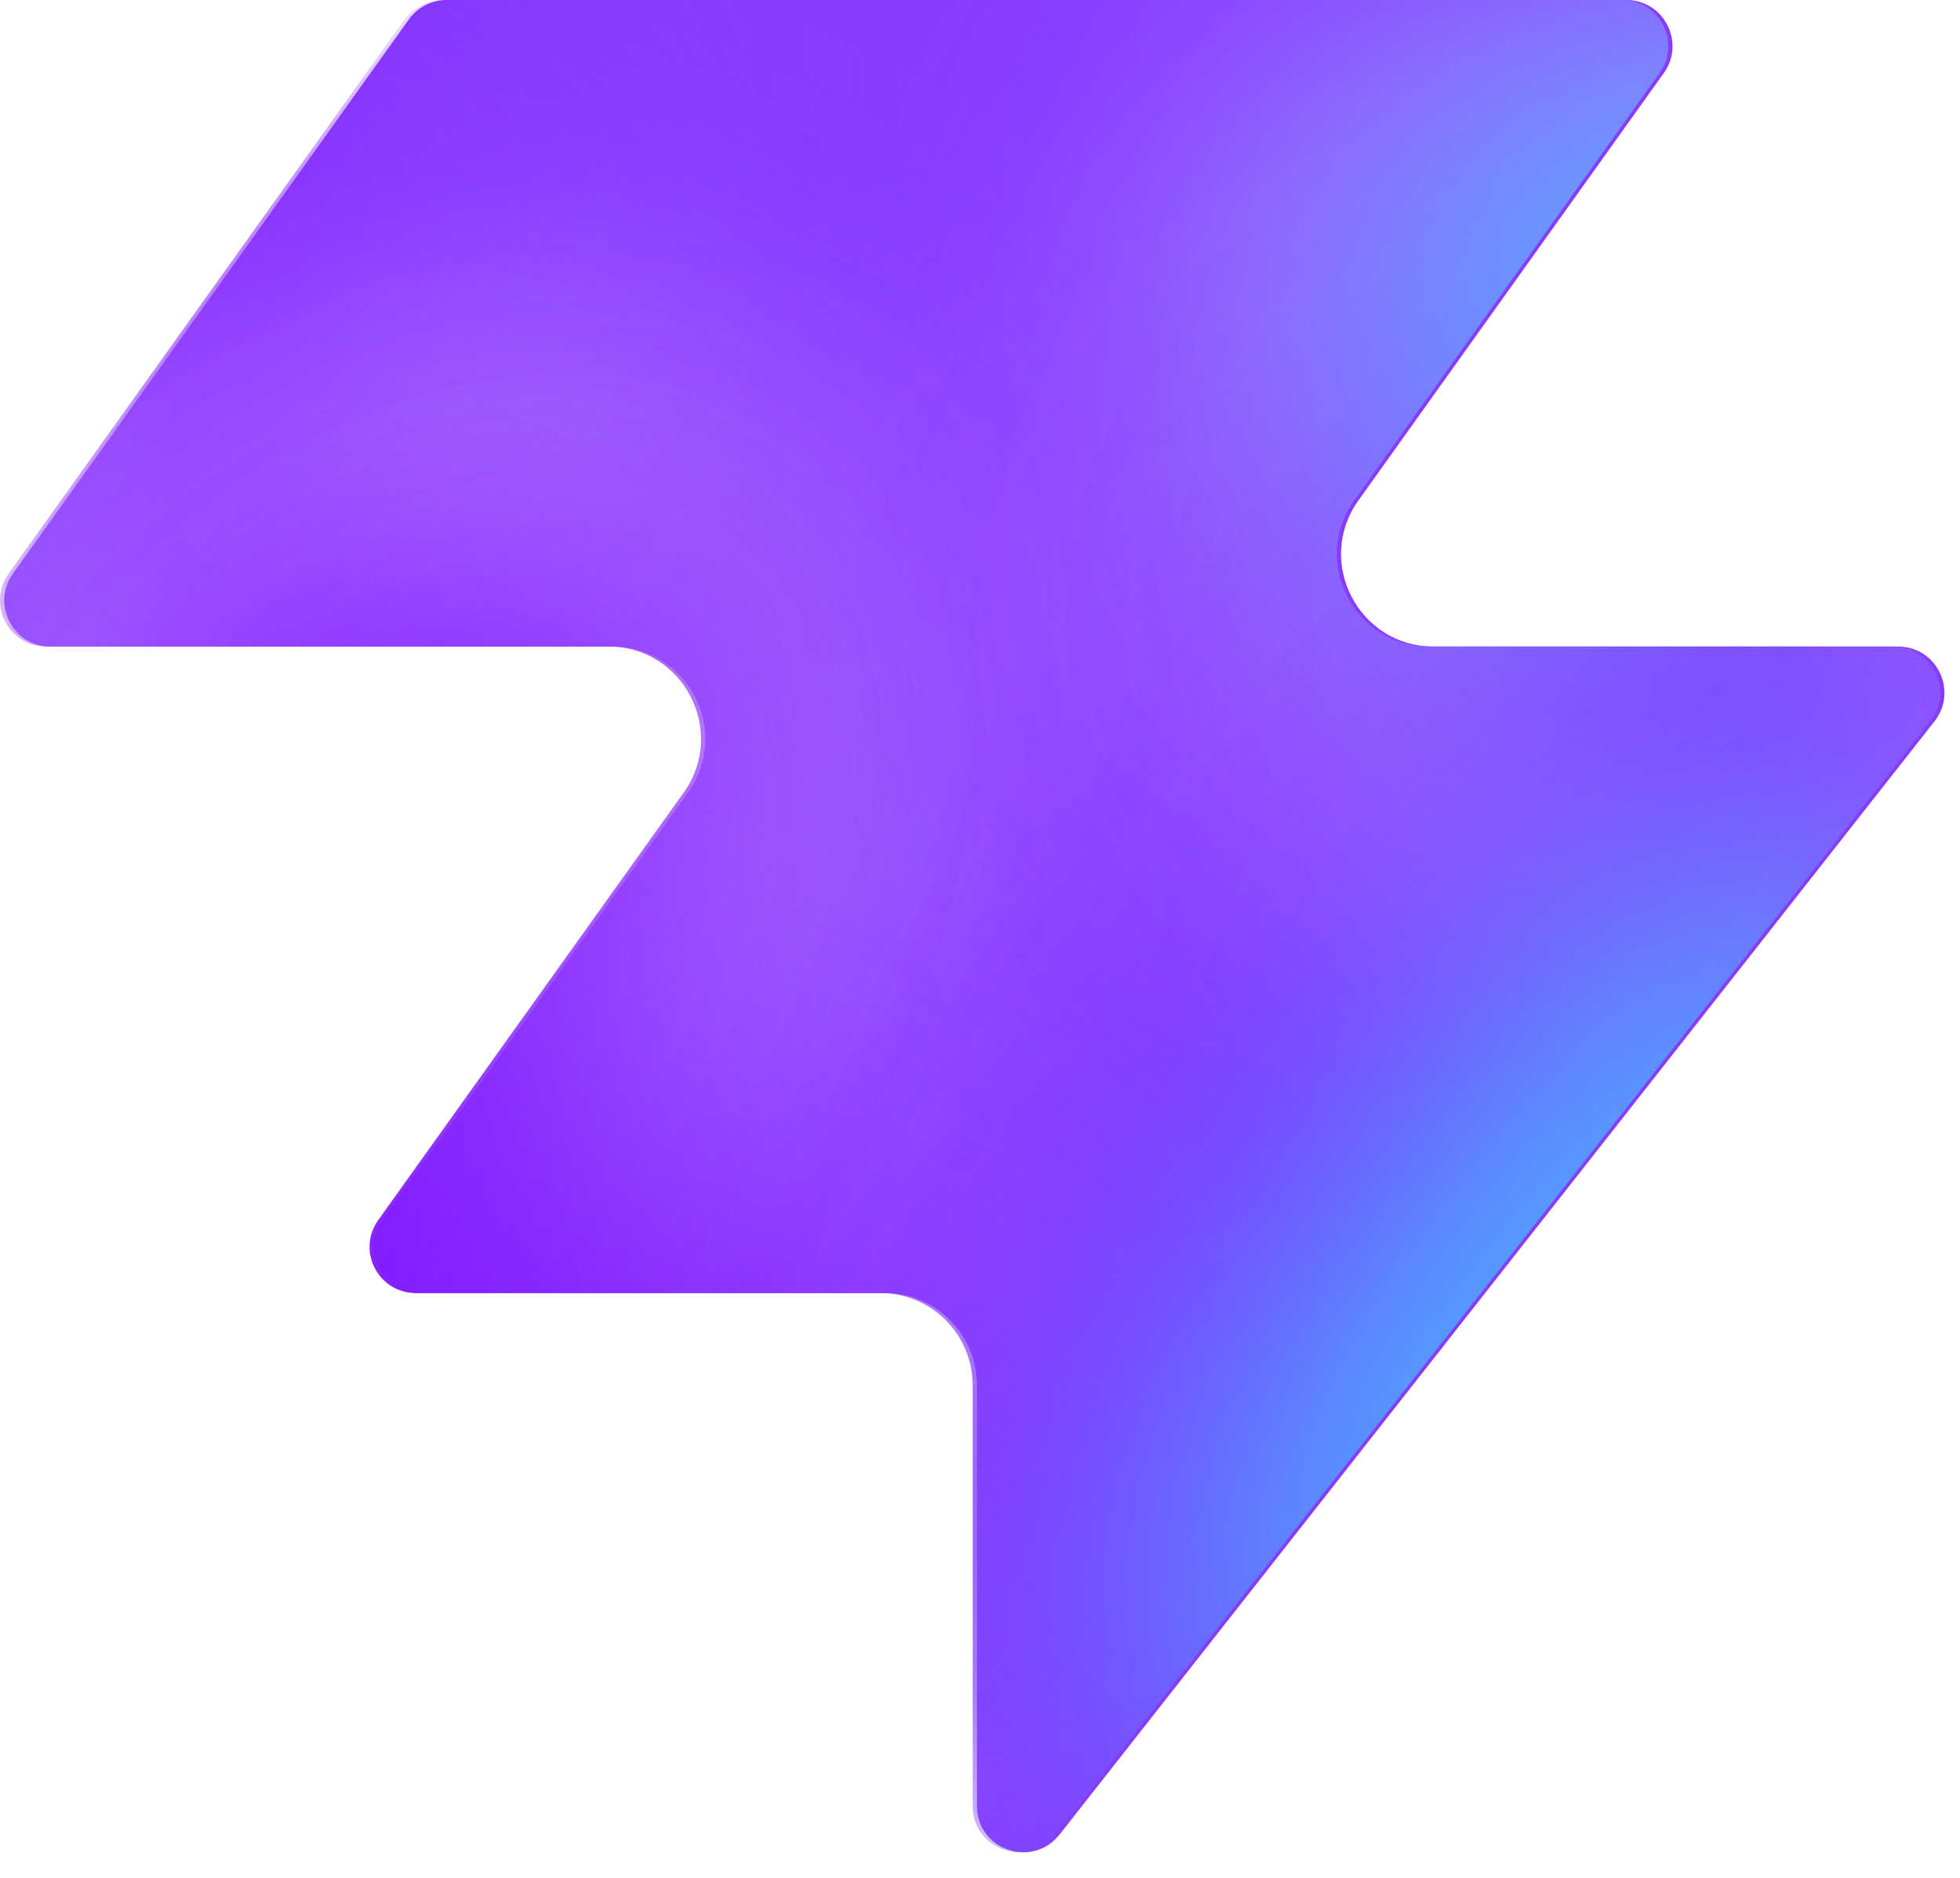
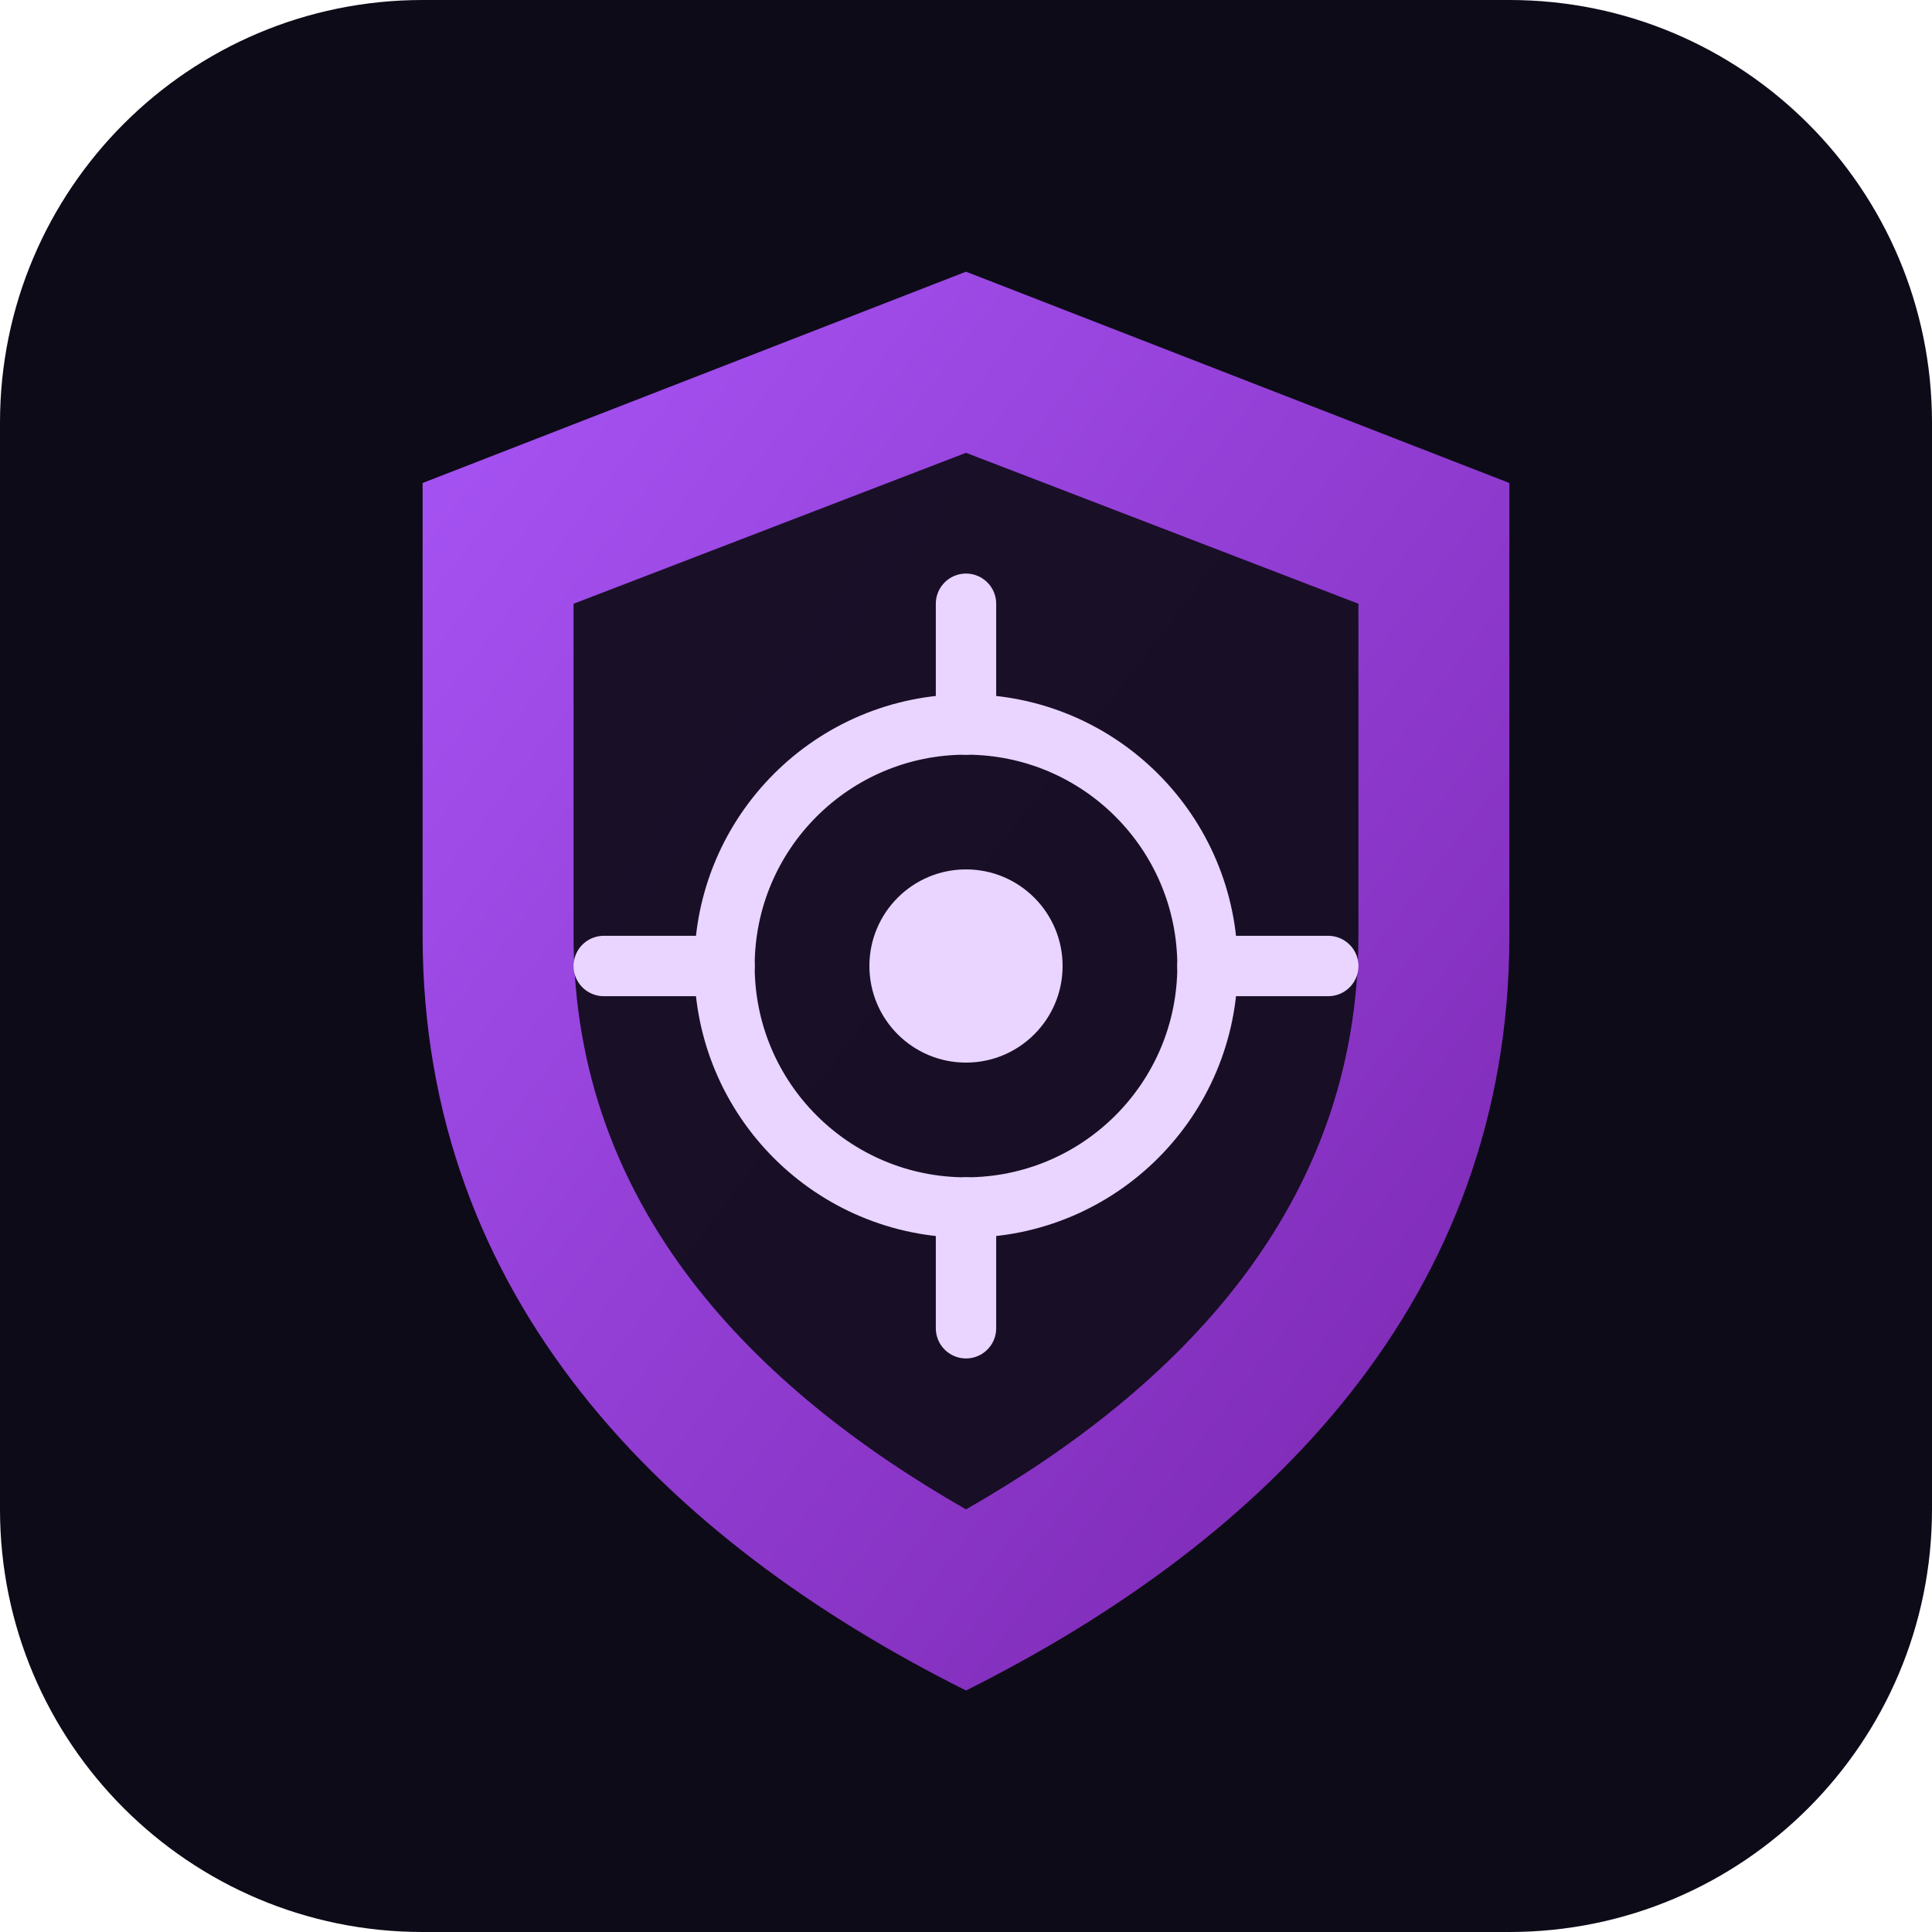
- <svg xmlns="http://www.w3.org/2000/svg" width="48" height="46" fill="none" viewBox="0 0 48 46">
-   <path fill="#863bff" d="M25.946 44.938c-.664.845-2.021.375-2.021-.698V33.937a2.26 2.26 0 0 0-2.262-2.262H10.287c-.92 0-1.456-1.04-.92-1.788l7.48-10.471c1.07-1.497 0-3.578-1.842-3.578H1.237c-.92 0-1.456-1.04-.92-1.788L10.013.474c.214-.297.556-.474.92-.474h28.894c.92 0 1.456 1.04.92 1.788l-7.48 10.471c-1.07 1.498 0 3.579 1.842 3.579h11.377c.943 0 1.473 1.088.89 1.83L25.947 44.94z" style="fill:#863bff;fill:color(display-p3 .525 .23 1);fill-opacity:1" />
-   <mask id="a" width="48" height="46" x="0" y="0" maskUnits="userSpaceOnUse" style="mask-type:alpha">
-     <path fill="#000" d="M25.842 44.938c-.664.844-2.021.375-2.021-.698V33.937a2.26 2.26 0 0 0-2.262-2.262H10.183c-.92 0-1.456-1.04-.92-1.788l7.48-10.471c1.07-1.498 0-3.579-1.842-3.579H1.133c-.92 0-1.456-1.04-.92-1.787L9.91.473c.214-.297.556-.474.92-.474h28.894c.92 0 1.456 1.04.92 1.788l-7.48 10.471c-1.07 1.498 0 3.578 1.842 3.578h11.377c.943 0 1.473 1.088.89 1.832L25.843 44.94z" style="fill:#000;fill-opacity:1" />
-   </mask>
-   <g mask="url(#a)">
-     <g filter="url(#b)">
-       <ellipse cx="5.508" cy="14.704" fill="#ede6ff" rx="5.508" ry="14.704" style="fill:#ede6ff;fill:color(display-p3 .927 .903 1);fill-opacity:1" transform="matrix(.00324 1 1 -.00324 -4.47 31.516)" />
-     </g>
-     <g filter="url(#c)">
-       <ellipse cx="10.399" cy="29.851" fill="#ede6ff" rx="10.399" ry="29.851" style="fill:#ede6ff;fill:color(display-p3 .927 .903 1);fill-opacity:1" transform="matrix(.00324 1 1 -.00324 -39.328 7.883)" />
-     </g>
-     <g filter="url(#d)">
-       <ellipse cx="5.508" cy="30.487" fill="#7e14ff" rx="5.508" ry="30.487" style="fill:#7e14ff;fill:color(display-p3 .492 .077 1);fill-opacity:1" transform="rotate(89.814 -25.913 -14.639)scale(1 -1)" />
-     </g>
-     <g filter="url(#e)">
-       <ellipse cx="5.508" cy="30.599" fill="#7e14ff" rx="5.508" ry="30.599" style="fill:#7e14ff;fill:color(display-p3 .492 .077 1);fill-opacity:1" transform="rotate(89.814 -32.644 -3.334)scale(1 -1)" />
-     </g>
-     <g filter="url(#f)">
-       <ellipse cx="5.508" cy="30.599" fill="#7e14ff" rx="5.508" ry="30.599" style="fill:#7e14ff;fill:color(display-p3 .492 .077 1);fill-opacity:1" transform="matrix(.00324 1 1 -.00324 -34.34 30.47)" />
-     </g>
-     <g filter="url(#g)">
-       <ellipse cx="14.072" cy="22.078" fill="#ede6ff" rx="14.072" ry="22.078" style="fill:#ede6ff;fill:color(display-p3 .927 .903 1);fill-opacity:1" transform="rotate(93.35 24.506 48.493)scale(-1 1)" />
-     </g>
-     <g filter="url(#h)">
-       <ellipse cx="3.47" cy="21.501" fill="#7e14ff" rx="3.47" ry="21.501" style="fill:#7e14ff;fill:color(display-p3 .492 .077 1);fill-opacity:1" transform="rotate(89.009 28.708 47.59)scale(-1 1)" />
-     </g>
-     <g filter="url(#i)">
-       <ellipse cx="3.47" cy="21.501" fill="#7e14ff" rx="3.47" ry="21.501" style="fill:#7e14ff;fill:color(display-p3 .492 .077 1);fill-opacity:1" transform="rotate(89.009 28.708 47.59)scale(-1 1)" />
-     </g>
-     <g filter="url(#j)">
-       <ellipse cx=".387" cy="8.972" fill="#7e14ff" rx="4.407" ry="29.108" style="fill:#7e14ff;fill:color(display-p3 .492 .077 1);fill-opacity:1" transform="rotate(39.51 .387 8.972)" />
-     </g>
-     <g filter="url(#k)">
-       <ellipse cx="47.523" cy="-6.092" fill="#7e14ff" rx="4.407" ry="29.108" style="fill:#7e14ff;fill:color(display-p3 .492 .077 1);fill-opacity:1" transform="rotate(37.892 47.523 -6.092)" />
-     </g>
-     <g filter="url(#l)">
-       <ellipse cx="41.412" cy="6.333" fill="#47bfff" rx="5.971" ry="9.665" style="fill:#47bfff;fill:color(display-p3 .28 .748 1);fill-opacity:1" transform="rotate(37.892 41.412 6.333)" />
-     </g>
-     <g filter="url(#m)">
-       <ellipse cx="-1.879" cy="38.332" fill="#7e14ff" rx="4.407" ry="29.108" style="fill:#7e14ff;fill:color(display-p3 .492 .077 1);fill-opacity:1" transform="rotate(37.892 -1.88 38.332)" />
-     </g>
-     <g filter="url(#n)">
-       <ellipse cx="-1.879" cy="38.332" fill="#7e14ff" rx="4.407" ry="29.108" style="fill:#7e14ff;fill:color(display-p3 .492 .077 1);fill-opacity:1" transform="rotate(37.892 -1.88 38.332)" />
-     </g>
-     <g filter="url(#o)">
-       <ellipse cx="35.651" cy="29.907" fill="#7e14ff" rx="4.407" ry="29.108" style="fill:#7e14ff;fill:color(display-p3 .492 .077 1);fill-opacity:1" transform="rotate(37.892 35.651 29.907)" />
-     </g>
-     <g filter="url(#p)">
-       <ellipse cx="38.418" cy="32.4" fill="#47bfff" rx="5.971" ry="15.297" style="fill:#47bfff;fill:color(display-p3 .28 .748 1);fill-opacity:1" transform="rotate(37.892 38.418 32.4)" />
-     </g>
-   </g>
+ <svg xmlns="http://www.w3.org/2000/svg" viewBox="0 0 64 64" width="64" height="64">
  <defs>
-     <filter id="b" width="60.045" height="41.654" x="-19.77" y="16.149" color-interpolation-filters="sRGB" filterUnits="userSpaceOnUse">
-       <feFlood flood-opacity="0" result="BackgroundImageFix" />
-       <feBlend in="SourceGraphic" in2="BackgroundImageFix" result="shape" />
-       <feGaussianBlur result="effect1_foregroundBlur_2002_17158" stdDeviation="7.659" />
-     </filter>
-     <filter id="c" width="90.34" height="51.437" x="-54.613" y="-7.533" color-interpolation-filters="sRGB" filterUnits="userSpaceOnUse">
-       <feFlood flood-opacity="0" result="BackgroundImageFix" />
-       <feBlend in="SourceGraphic" in2="BackgroundImageFix" result="shape" />
-       <feGaussianBlur result="effect1_foregroundBlur_2002_17158" stdDeviation="7.659" />
-     </filter>
-     <filter id="d" width="79.355" height="29.4" x="-49.64" y="2.03" color-interpolation-filters="sRGB" filterUnits="userSpaceOnUse">
-       <feFlood flood-opacity="0" result="BackgroundImageFix" />
-       <feBlend in="SourceGraphic" in2="BackgroundImageFix" result="shape" />
-       <feGaussianBlur result="effect1_foregroundBlur_2002_17158" stdDeviation="4.596" />
-     </filter>
-     <filter id="e" width="79.579" height="29.4" x="-45.045" y="20.029" color-interpolation-filters="sRGB" filterUnits="userSpaceOnUse">
-       <feFlood flood-opacity="0" result="BackgroundImageFix" />
-       <feBlend in="SourceGraphic" in2="BackgroundImageFix" result="shape" />
-       <feGaussianBlur result="effect1_foregroundBlur_2002_17158" stdDeviation="4.596" />
-     </filter>
-     <filter id="f" width="79.579" height="29.4" x="-43.513" y="21.178" color-interpolation-filters="sRGB" filterUnits="userSpaceOnUse">
-       <feFlood flood-opacity="0" result="BackgroundImageFix" />
-       <feBlend in="SourceGraphic" in2="BackgroundImageFix" result="shape" />
-       <feGaussianBlur result="effect1_foregroundBlur_2002_17158" stdDeviation="4.596" />
-     </filter>
-     <filter id="g" width="74.749" height="58.852" x="15.756" y="-17.901" color-interpolation-filters="sRGB" filterUnits="userSpaceOnUse">
-       <feFlood flood-opacity="0" result="BackgroundImageFix" />
-       <feBlend in="SourceGraphic" in2="BackgroundImageFix" result="shape" />
-       <feGaussianBlur result="effect1_foregroundBlur_2002_17158" stdDeviation="7.659" />
-     </filter>
-     <filter id="h" width="61.377" height="25.362" x="23.548" y="2.284" color-interpolation-filters="sRGB" filterUnits="userSpaceOnUse">
-       <feFlood flood-opacity="0" result="BackgroundImageFix" />
-       <feBlend in="SourceGraphic" in2="BackgroundImageFix" result="shape" />
-       <feGaussianBlur result="effect1_foregroundBlur_2002_17158" stdDeviation="4.596" />
-     </filter>
-     <filter id="i" width="61.377" height="25.362" x="23.548" y="2.284" color-interpolation-filters="sRGB" filterUnits="userSpaceOnUse">
-       <feFlood flood-opacity="0" result="BackgroundImageFix" />
-       <feBlend in="SourceGraphic" in2="BackgroundImageFix" result="shape" />
-       <feGaussianBlur result="effect1_foregroundBlur_2002_17158" stdDeviation="4.596" />
-     </filter>
-     <filter id="j" width="56.045" height="63.649" x="-27.636" y="-22.853" color-interpolation-filters="sRGB" filterUnits="userSpaceOnUse">
-       <feFlood flood-opacity="0" result="BackgroundImageFix" />
-       <feBlend in="SourceGraphic" in2="BackgroundImageFix" result="shape" />
-       <feGaussianBlur result="effect1_foregroundBlur_2002_17158" stdDeviation="4.596" />
-     </filter>
-     <filter id="k" width="54.814" height="64.646" x="20.116" y="-38.415" color-interpolation-filters="sRGB" filterUnits="userSpaceOnUse">
-       <feFlood flood-opacity="0" result="BackgroundImageFix" />
-       <feBlend in="SourceGraphic" in2="BackgroundImageFix" result="shape" />
-       <feGaussianBlur result="effect1_foregroundBlur_2002_17158" stdDeviation="4.596" />
-     </filter>
-     <filter id="l" width="33.541" height="35.313" x="24.641" y="-11.323" color-interpolation-filters="sRGB" filterUnits="userSpaceOnUse">
-       <feFlood flood-opacity="0" result="BackgroundImageFix" />
-       <feBlend in="SourceGraphic" in2="BackgroundImageFix" result="shape" />
-       <feGaussianBlur result="effect1_foregroundBlur_2002_17158" stdDeviation="4.596" />
-     </filter>
-     <filter id="m" width="54.814" height="64.646" x="-29.286" y="6.009" color-interpolation-filters="sRGB" filterUnits="userSpaceOnUse">
-       <feFlood flood-opacity="0" result="BackgroundImageFix" />
-       <feBlend in="SourceGraphic" in2="BackgroundImageFix" result="shape" />
-       <feGaussianBlur result="effect1_foregroundBlur_2002_17158" stdDeviation="4.596" />
-     </filter>
-     <filter id="n" width="54.814" height="64.646" x="-29.286" y="6.009" color-interpolation-filters="sRGB" filterUnits="userSpaceOnUse">
-       <feFlood flood-opacity="0" result="BackgroundImageFix" />
-       <feBlend in="SourceGraphic" in2="BackgroundImageFix" result="shape" />
-       <feGaussianBlur result="effect1_foregroundBlur_2002_17158" stdDeviation="4.596" />
-     </filter>
-     <filter id="o" width="54.814" height="64.646" x="8.244" y="-2.416" color-interpolation-filters="sRGB" filterUnits="userSpaceOnUse">
-       <feFlood flood-opacity="0" result="BackgroundImageFix" />
-       <feBlend in="SourceGraphic" in2="BackgroundImageFix" result="shape" />
-       <feGaussianBlur result="effect1_foregroundBlur_2002_17158" stdDeviation="4.596" />
-     </filter>
-     <filter id="p" width="39.409" height="43.623" x="18.713" y="10.588" color-interpolation-filters="sRGB" filterUnits="userSpaceOnUse">
-       <feFlood flood-opacity="0" result="BackgroundImageFix" />
-       <feBlend in="SourceGraphic" in2="BackgroundImageFix" result="shape" />
-       <feGaussianBlur result="effect1_foregroundBlur_2002_17158" stdDeviation="4.596" />
-     </filter>
+     <linearGradient id="g" x1="0" y1="0" x2="1" y2="1">
+       <stop offset="0" stop-color="#A855F7" />
+       <stop offset="1" stop-color="#7A25AE" />
+     </linearGradient>
  </defs>
+   <rect width="64" height="64" rx="14" fill="#0E0B18" />
+   <path d="M32 9 L50 16 V31 C50 43 42 51 32 56 C22 51 14 43 14 31 V16 Z" fill="url(#g)" />
+   <path d="M32 15 L45 20 V31 C45 40 39 46 32 50 C25 46 19 40 19 31 V20 Z" fill="#0E0B18" opacity="0.92" />
+   <circle cx="32" cy="32" r="8" fill="none" stroke="#E9D5FF" stroke-width="2" />
+   <circle cx="32" cy="32" r="3.2" fill="#E9D5FF" />
+   <path d="M32 20 V24 M32 40 V44 M20 32 H24 M40 32 H44" stroke="#E9D5FF" stroke-width="2" stroke-linecap="round" />
</svg>
